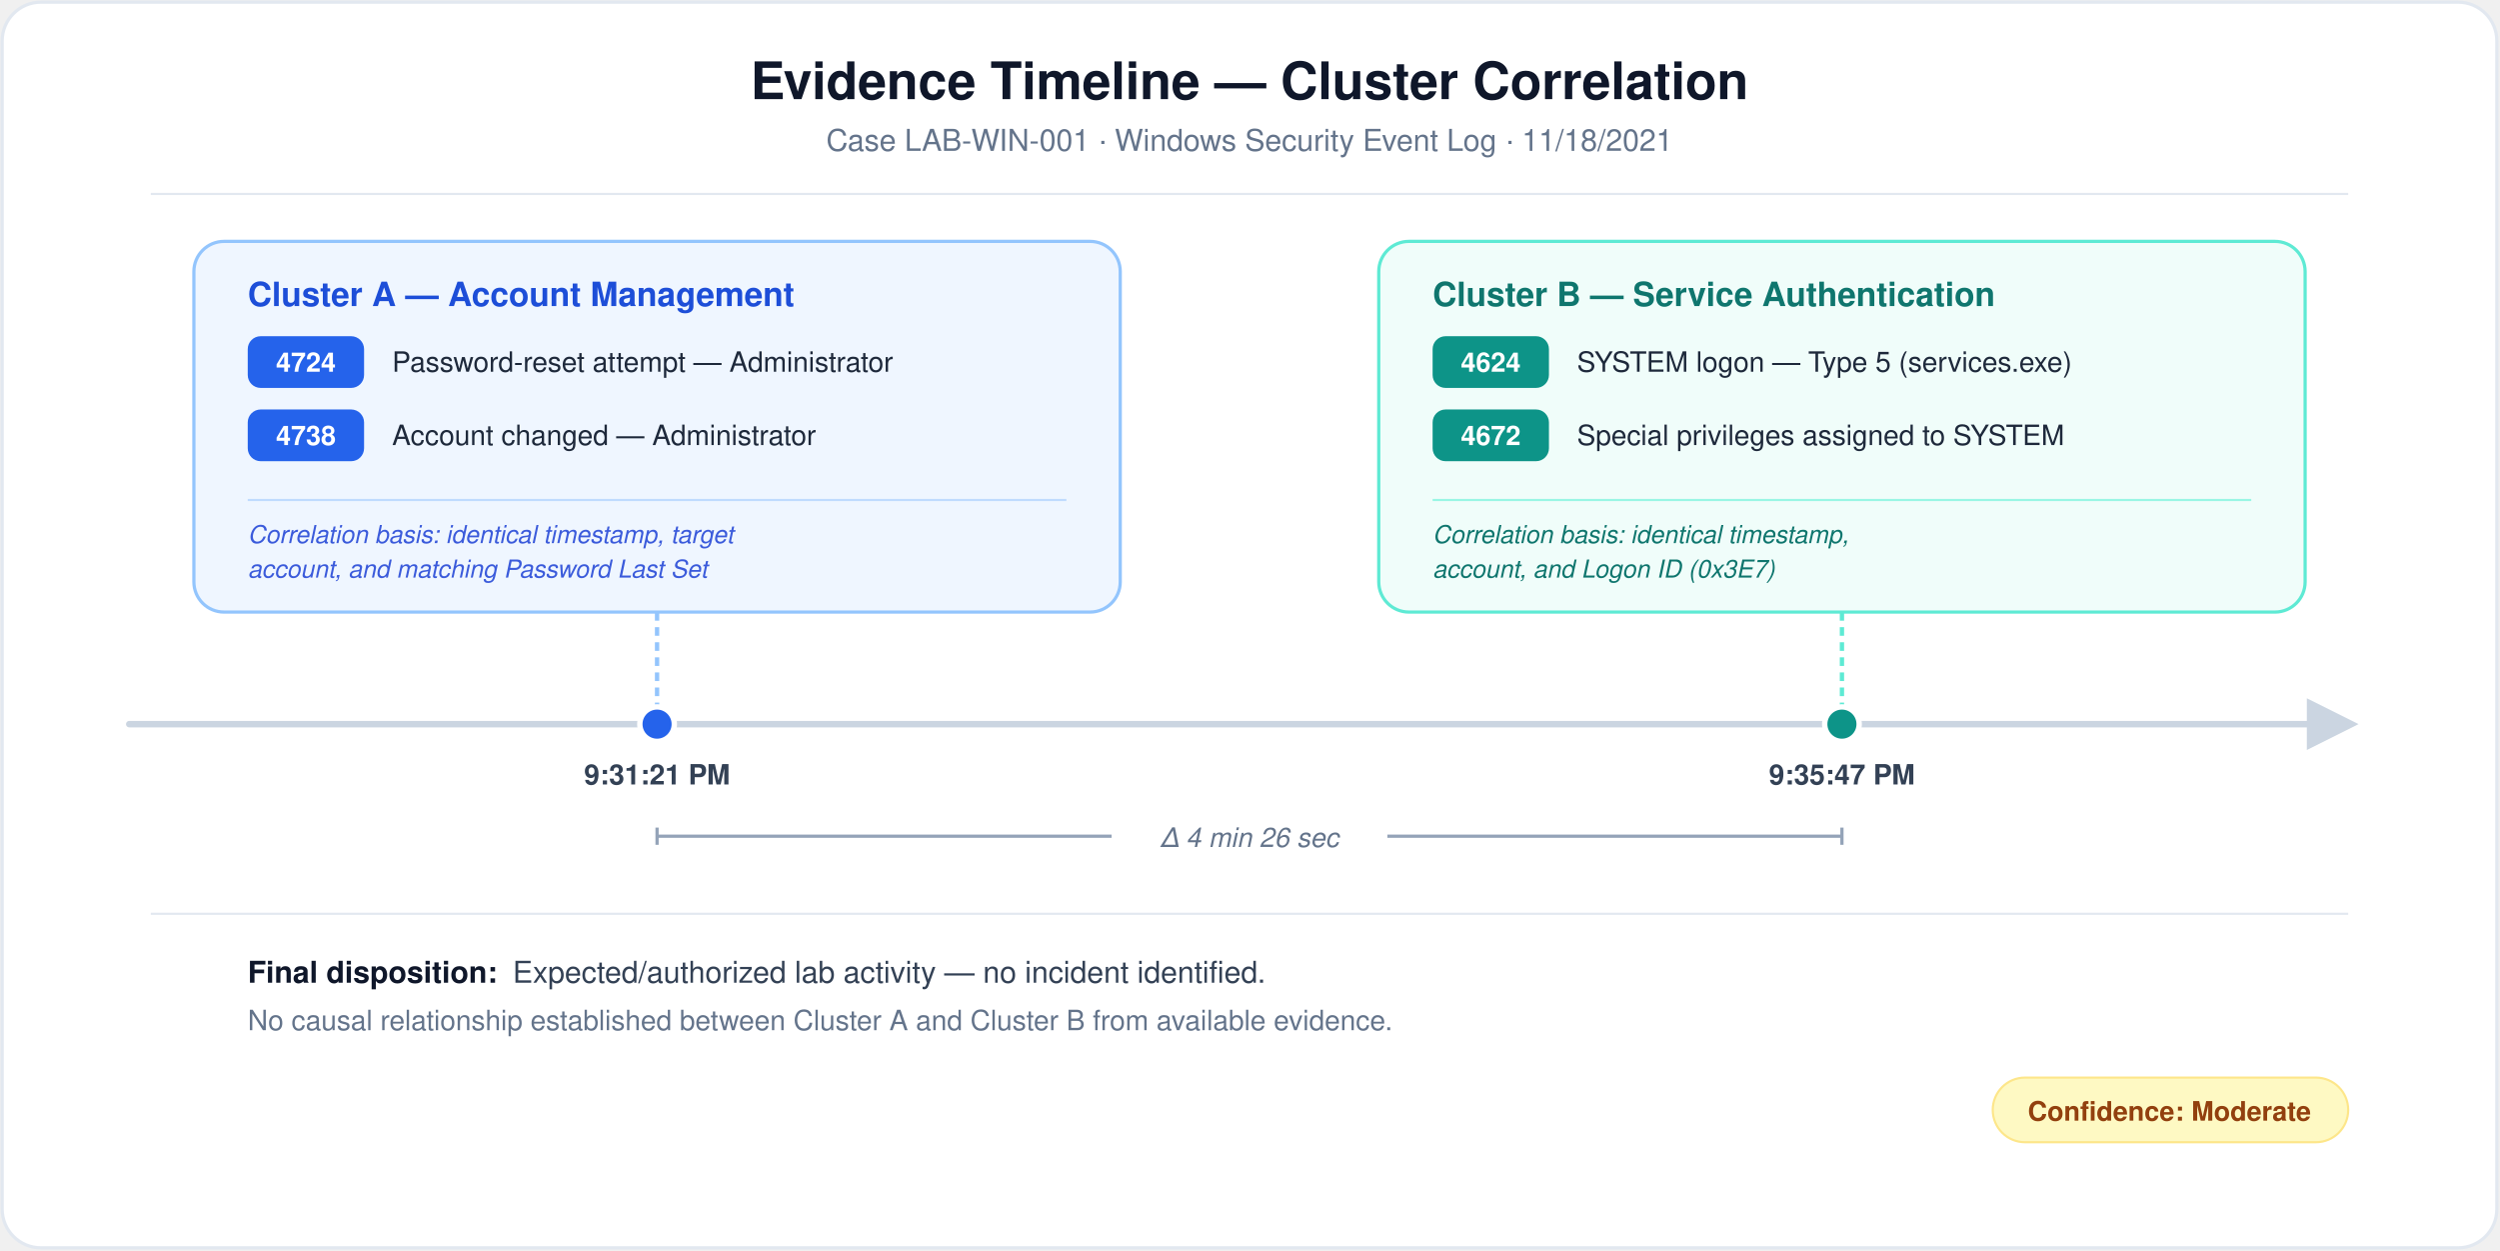
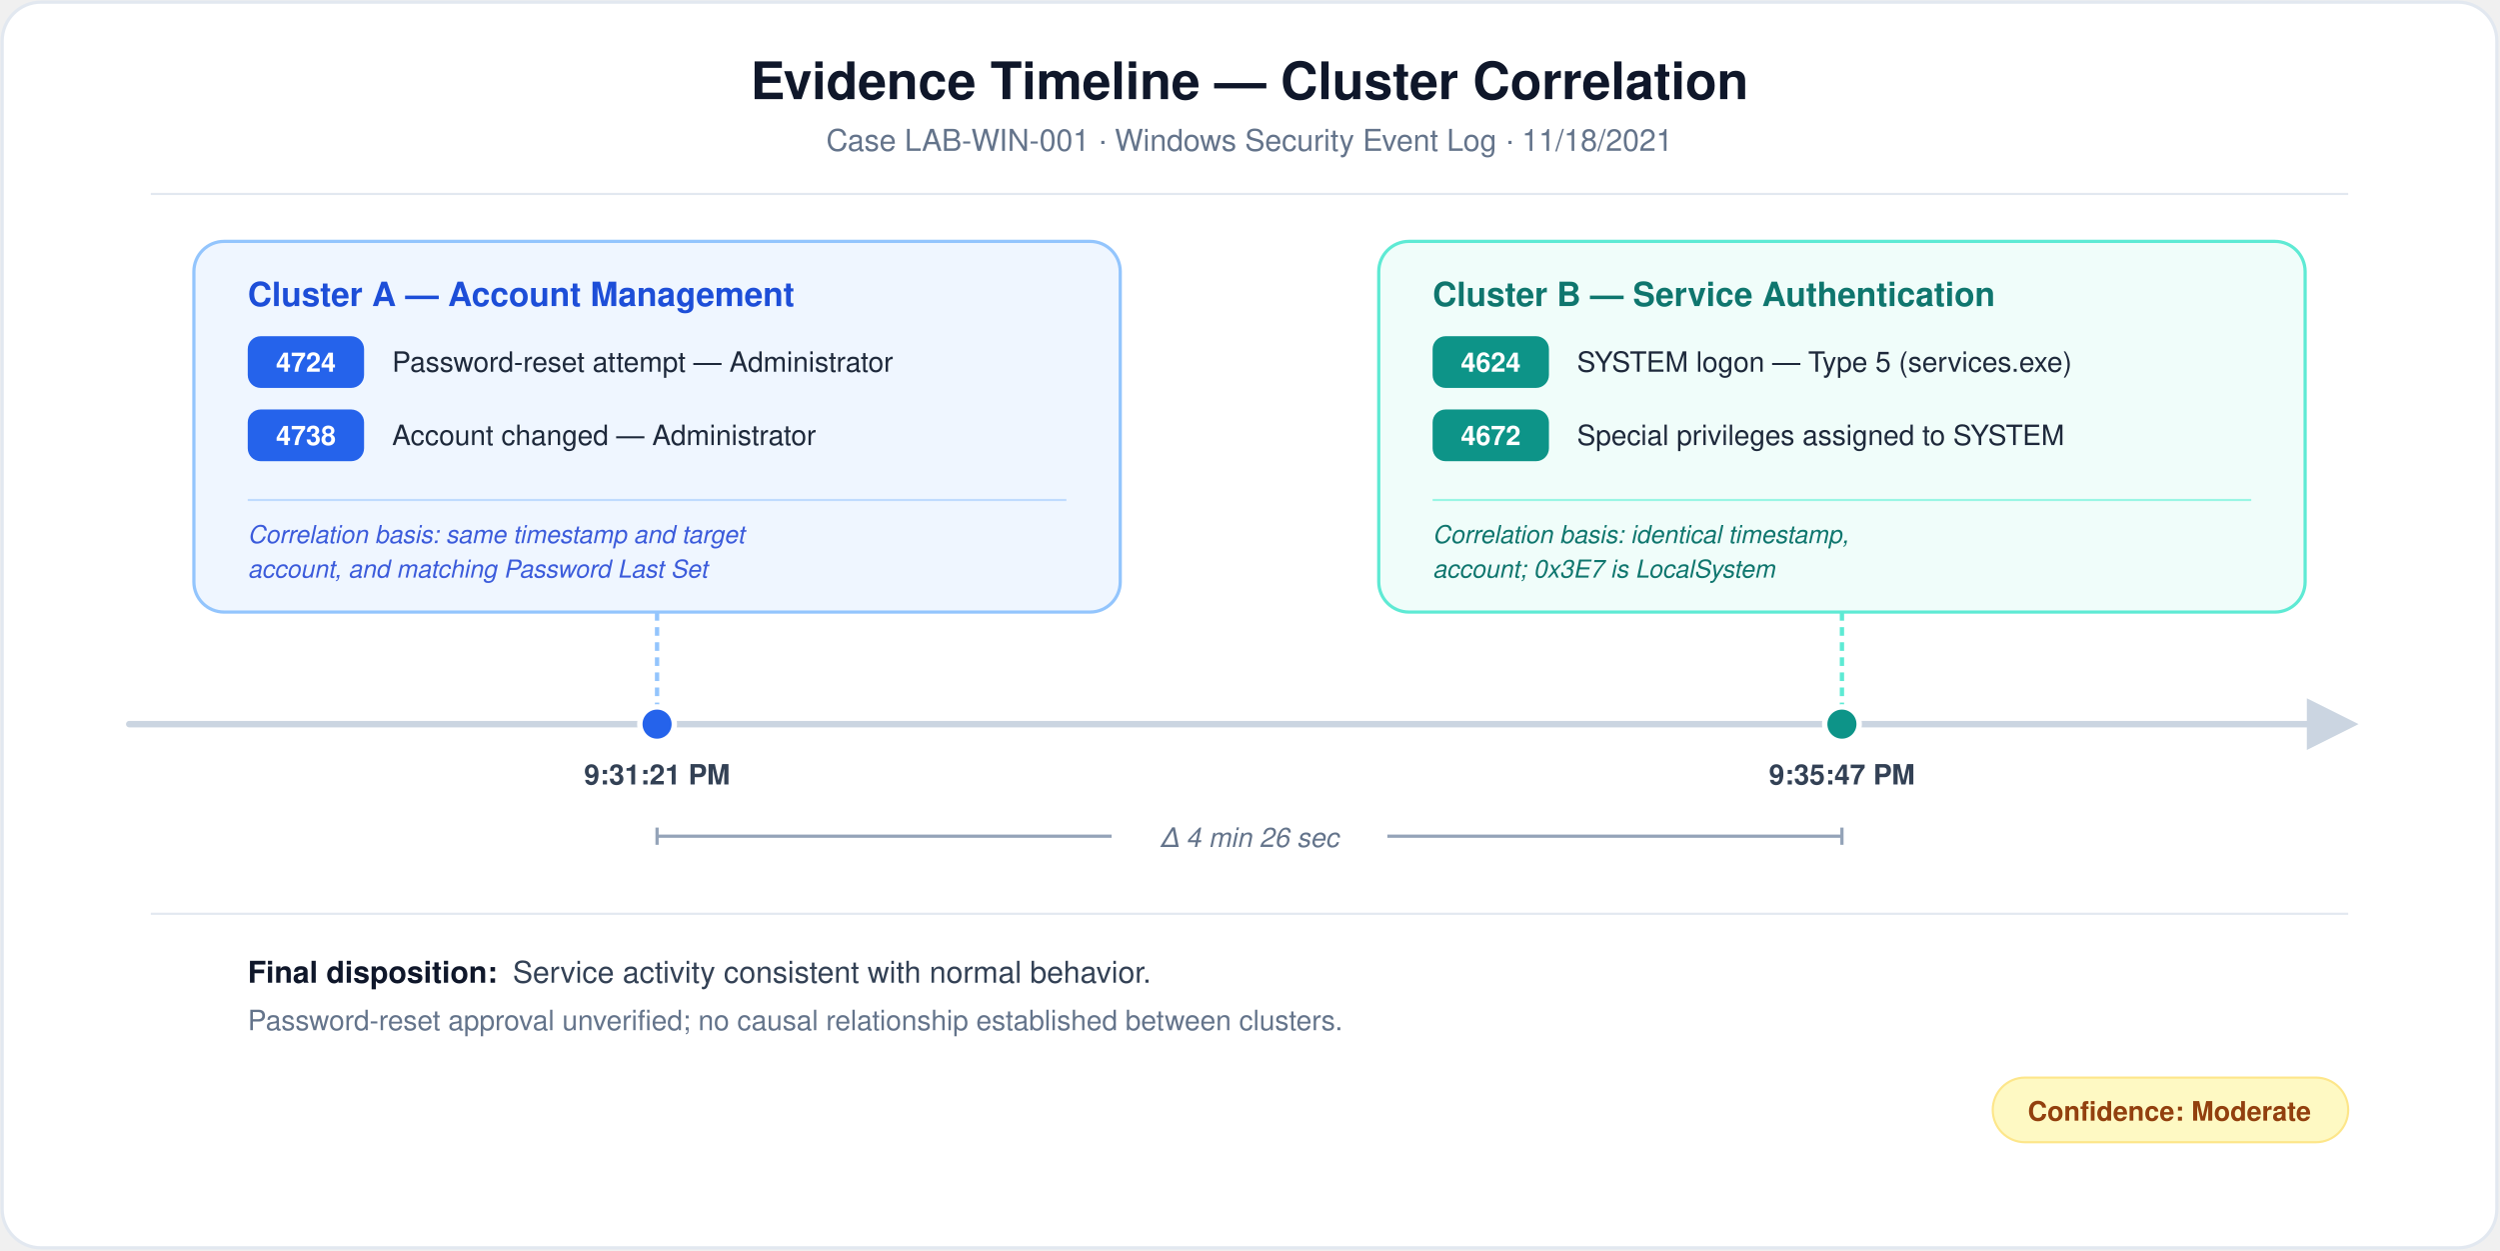
<svg xmlns="http://www.w3.org/2000/svg" viewBox="0 0 1160 580" width="1160" height="580" font-family="Segoe UI, Helvetica, Arial, sans-serif">
  <defs>
    <marker id="arrow" viewBox="0 0 10 10" refX="8" refY="5" markerWidth="8" markerHeight="8" orient="auto-start-reverse">
      <path d="M0,0 L10,5 L0,10 z" fill="#cbd5e1" />
    </marker>
  </defs>
  <rect x="1" y="1" width="1158" height="578" rx="18" fill="#ffffff" stroke="#e2e8f0" stroke-width="1.5" />
  <text x="580" y="46" text-anchor="middle" font-size="24" font-weight="700" fill="#0f172a">Evidence Timeline — Cluster Correlation</text>
  <text x="580" y="70" text-anchor="middle" font-size="14" fill="#64748b">Case LAB-WIN-001 · Windows Security Event Log · 11/18/2021</text>
  <line x1="70" y1="90" x2="1090" y2="90" stroke="#e2e8f0" stroke-width="1" />
  <rect x="90" y="112" width="430" height="172" rx="14" fill="#eff6ff" stroke="#93c5fd" stroke-width="1.5" />
  <text x="115" y="142" font-size="15.5" font-weight="700" fill="#1d4ed8">Cluster A — Account Management</text>
  <rect x="115" y="156" width="54" height="24" rx="6" fill="#2563eb" />
  <text x="142" y="172.5" text-anchor="middle" font-size="12.5" font-weight="700" fill="#ffffff">4724</text>
  <text x="182" y="172.5" font-size="13" fill="#1e293b">Password-reset attempt — Administrator</text>
  <rect x="115" y="190" width="54" height="24" rx="6" fill="#2563eb" />
  <text x="142" y="206.5" text-anchor="middle" font-size="12.5" font-weight="700" fill="#ffffff">4738</text>
  <text x="182" y="206.5" font-size="13" fill="#1e293b">Account changed — Administrator</text>
  <line x1="115" y1="232" x2="495" y2="232" stroke="#bfdbfe" stroke-width="1" />
-   <text x="115" y="252" font-size="11.5" font-style="italic" fill="#3b5bdb">Correlation basis: identical timestamp, target</text>
+   <text x="115" y="252" font-size="11.5" font-style="italic" fill="#3b5bdb">Correlation basis: same timestamp and target</text>
  <text x="115" y="268" font-size="11.5" font-style="italic" fill="#3b5bdb">account, and matching Password Last Set</text>
  <rect x="640" y="112" width="430" height="172" rx="14" fill="#f0fdfa" stroke="#5eead4" stroke-width="1.5" />
  <text x="665" y="142" font-size="15.5" font-weight="700" fill="#0f766e">Cluster B — Service Authentication</text>
  <rect x="665" y="156" width="54" height="24" rx="6" fill="#0d9488" />
  <text x="692" y="172.5" text-anchor="middle" font-size="12.5" font-weight="700" fill="#ffffff">4624</text>
  <text x="732" y="172.5" font-size="13" fill="#1e293b">SYSTEM logon — Type 5 (services.exe)</text>
  <rect x="665" y="190" width="54" height="24" rx="6" fill="#0d9488" />
  <text x="692" y="206.5" text-anchor="middle" font-size="12.5" font-weight="700" fill="#ffffff">4672</text>
  <text x="732" y="206.5" font-size="13" fill="#1e293b">Special privileges assigned to SYSTEM</text>
  <line x1="665" y1="232" x2="1045" y2="232" stroke="#99f6e4" stroke-width="1" />
  <text x="665" y="252" font-size="11.5" font-style="italic" fill="#0f766e">Correlation basis: identical timestamp,</text>
-   <text x="665" y="268" font-size="11.5" font-style="italic" fill="#0f766e">account, and Logon ID (0x3E7)</text>
+   <text x="665" y="268" font-size="11.5" font-style="italic" fill="#0f766e">account; 0x3E7 is LocalSystem</text>
  <line x1="305" y1="284" x2="305" y2="332" stroke="#93c5fd" stroke-width="2" stroke-dasharray="4,3" />
  <line x1="855" y1="284" x2="855" y2="332" stroke="#5eead4" stroke-width="2" stroke-dasharray="4,3" />
  <line x1="60" y1="336" x2="1090" y2="336" stroke="#cbd5e1" stroke-width="3" stroke-linecap="round" marker-end="url(#arrow)" />
  <circle cx="305" cy="336" r="8" fill="#2563eb" stroke="#ffffff" stroke-width="2.5" />
  <circle cx="855" cy="336" r="8" fill="#0d9488" stroke="#ffffff" stroke-width="2.5" />
  <text x="305" y="364" text-anchor="middle" font-size="13" font-weight="600" fill="#334155">9:31:21 PM</text>
  <text x="855" y="364" text-anchor="middle" font-size="13" font-weight="600" fill="#334155">9:35:47 PM</text>
  <line x1="305" y1="384" x2="305" y2="392" stroke="#94a3b8" stroke-width="1.5" />
  <line x1="855" y1="384" x2="855" y2="392" stroke="#94a3b8" stroke-width="1.5" />
  <line x1="305" y1="388" x2="855" y2="388" stroke="#94a3b8" stroke-width="1.5" />
  <rect x="516" y="378" width="128" height="20" fill="#ffffff" />
  <text x="580" y="393" text-anchor="middle" font-size="12.5" font-style="italic" fill="#64748b">Δ 4 min 26 sec</text>
  <line x1="70" y1="424" x2="1090" y2="424" stroke="#e2e8f0" stroke-width="1" />
  <text x="115" y="456" font-size="14" font-weight="700" fill="#0f172a">Final disposition:</text>
-   <text x="238" y="456" font-size="14" fill="#334155">Expected/authorized lab activity — no incident identified.</text>
-   <text x="115" y="478" font-size="13" fill="#64748b">No causal relationship established between Cluster A and Cluster B from available evidence.</text>
+   <text x="238" y="456" font-size="14" fill="#334155">Service activity consistent with normal behavior.</text>
+   <text x="115" y="478" font-size="13" fill="#64748b">Password-reset approval unverified; no causal relationship established between clusters.</text>
  <rect x="925" y="500" width="165" height="30" rx="15" fill="#fef9c3" stroke="#fde68a" stroke-width="1" />
  <text x="1007" y="520" text-anchor="middle" font-size="12.5" font-weight="700" fill="#92400e">Confidence: Moderate</text>
</svg>
